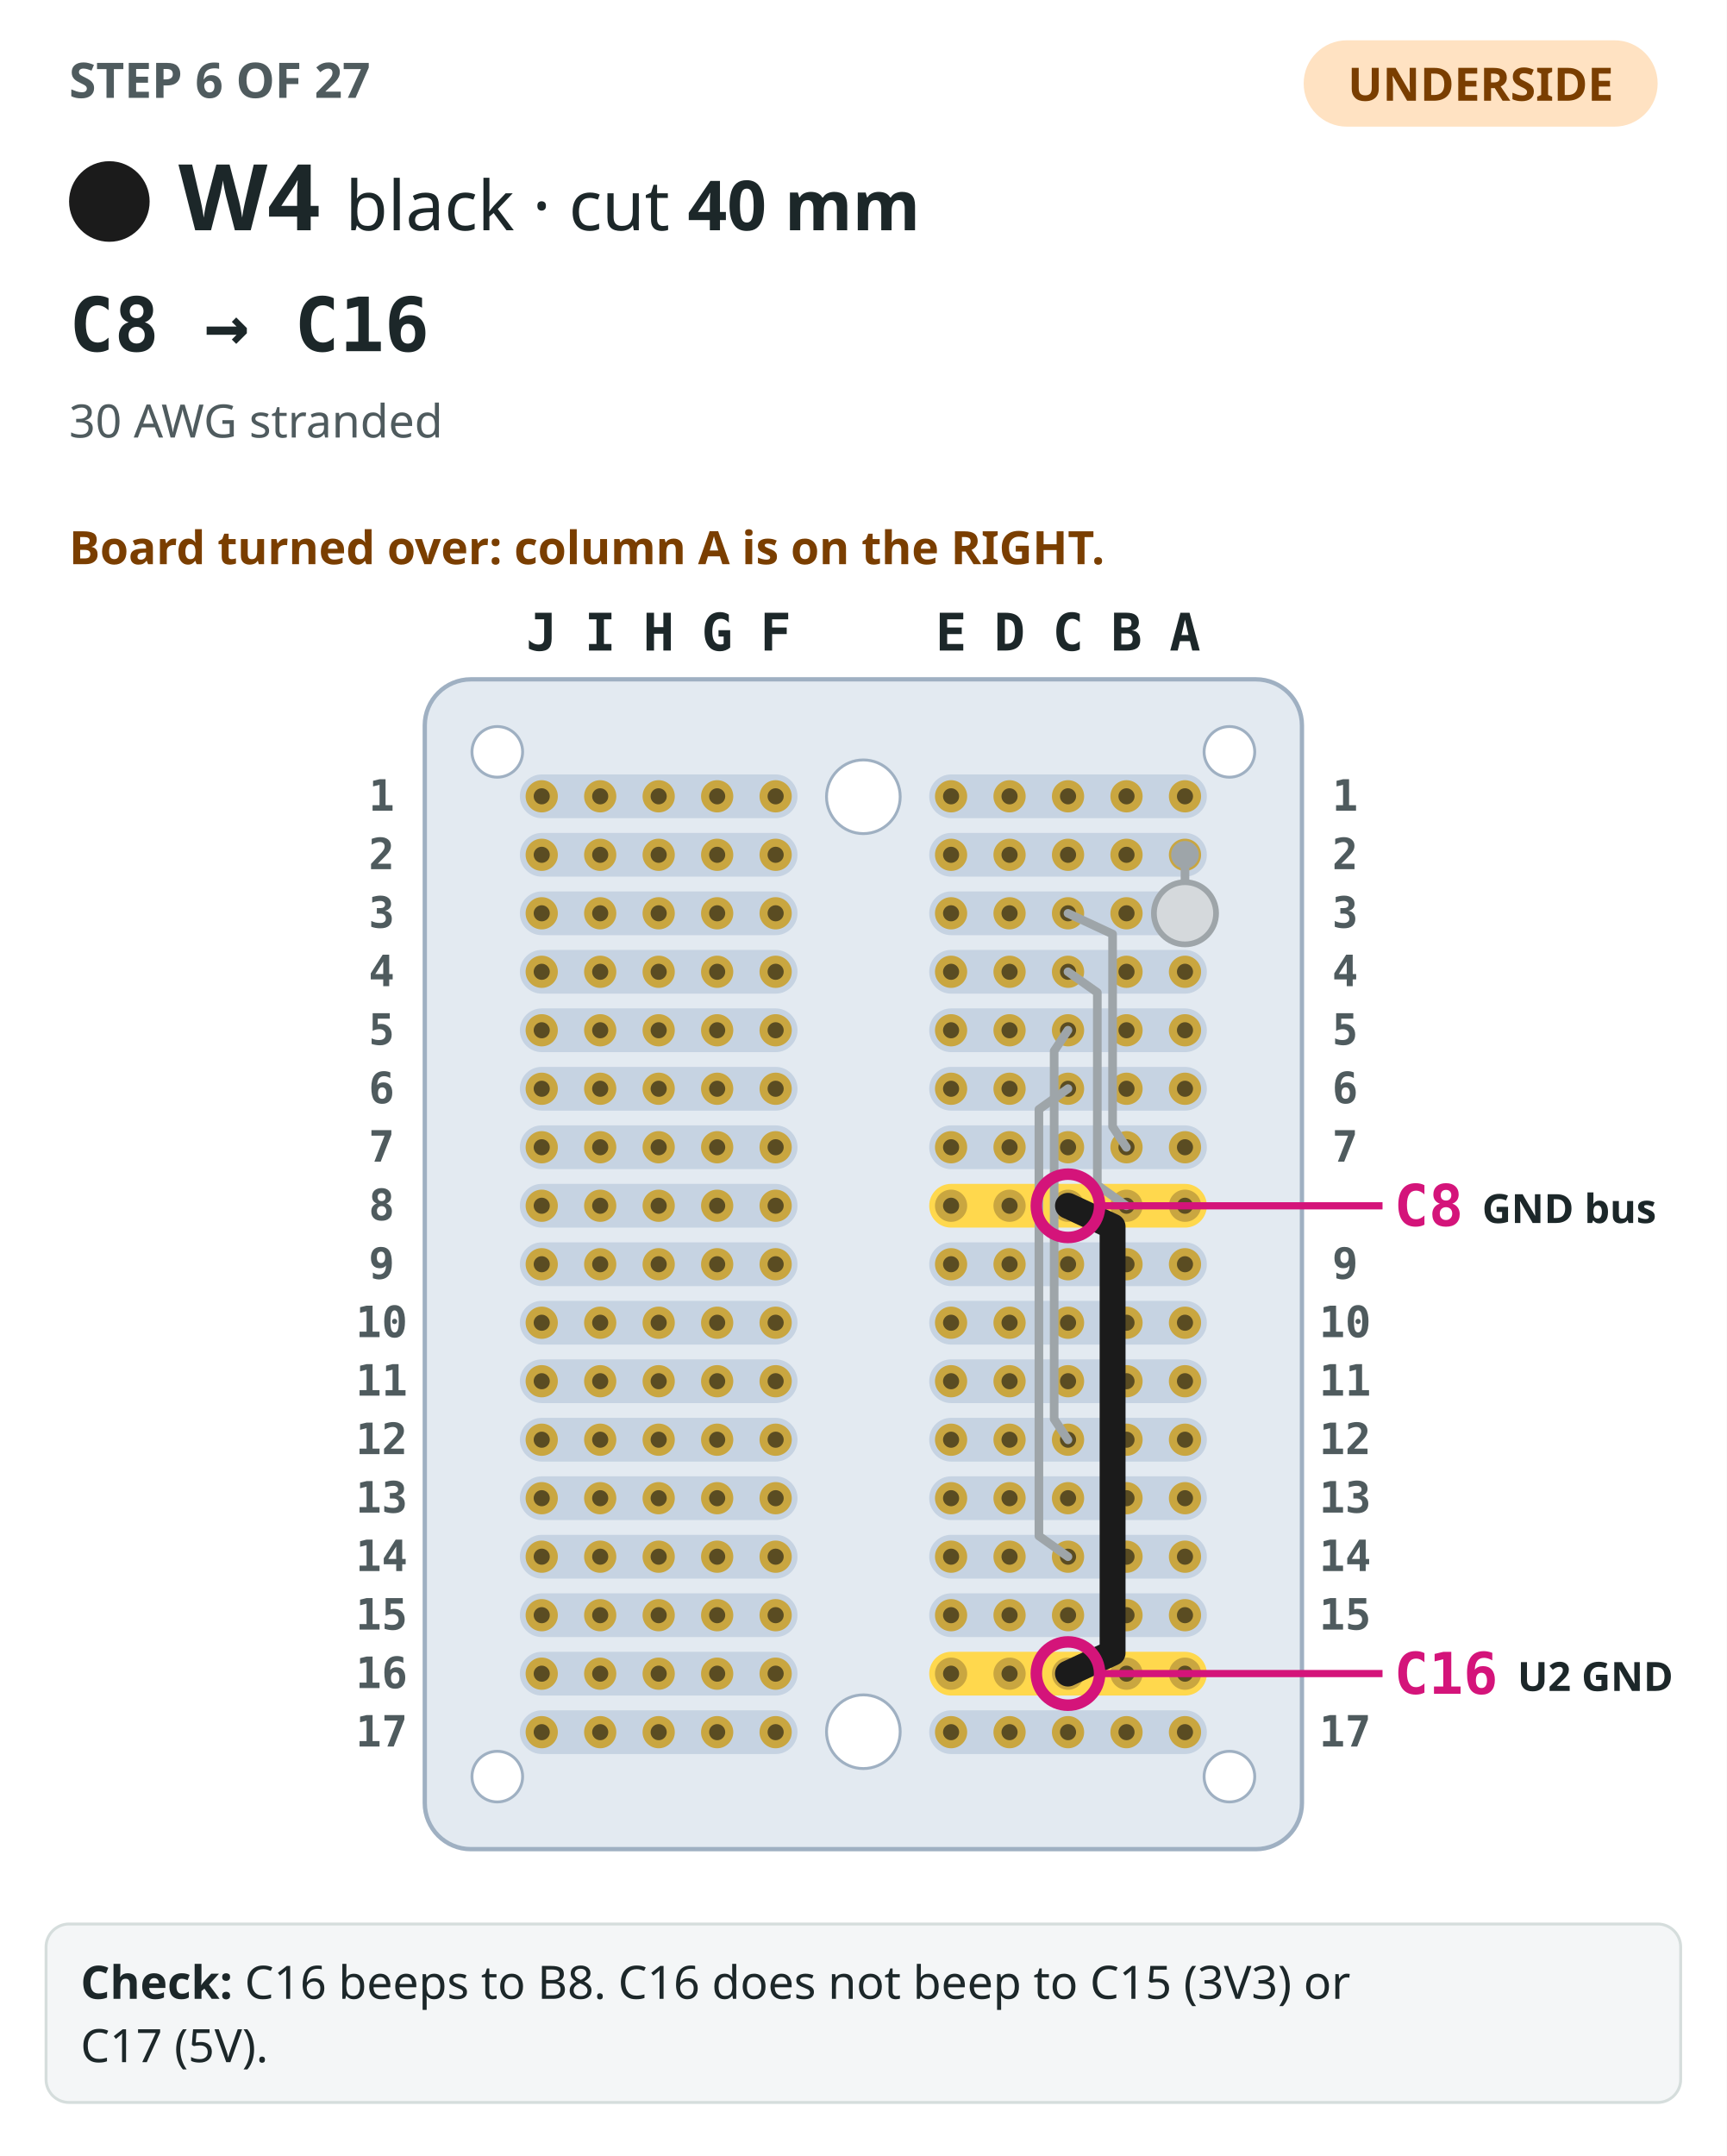
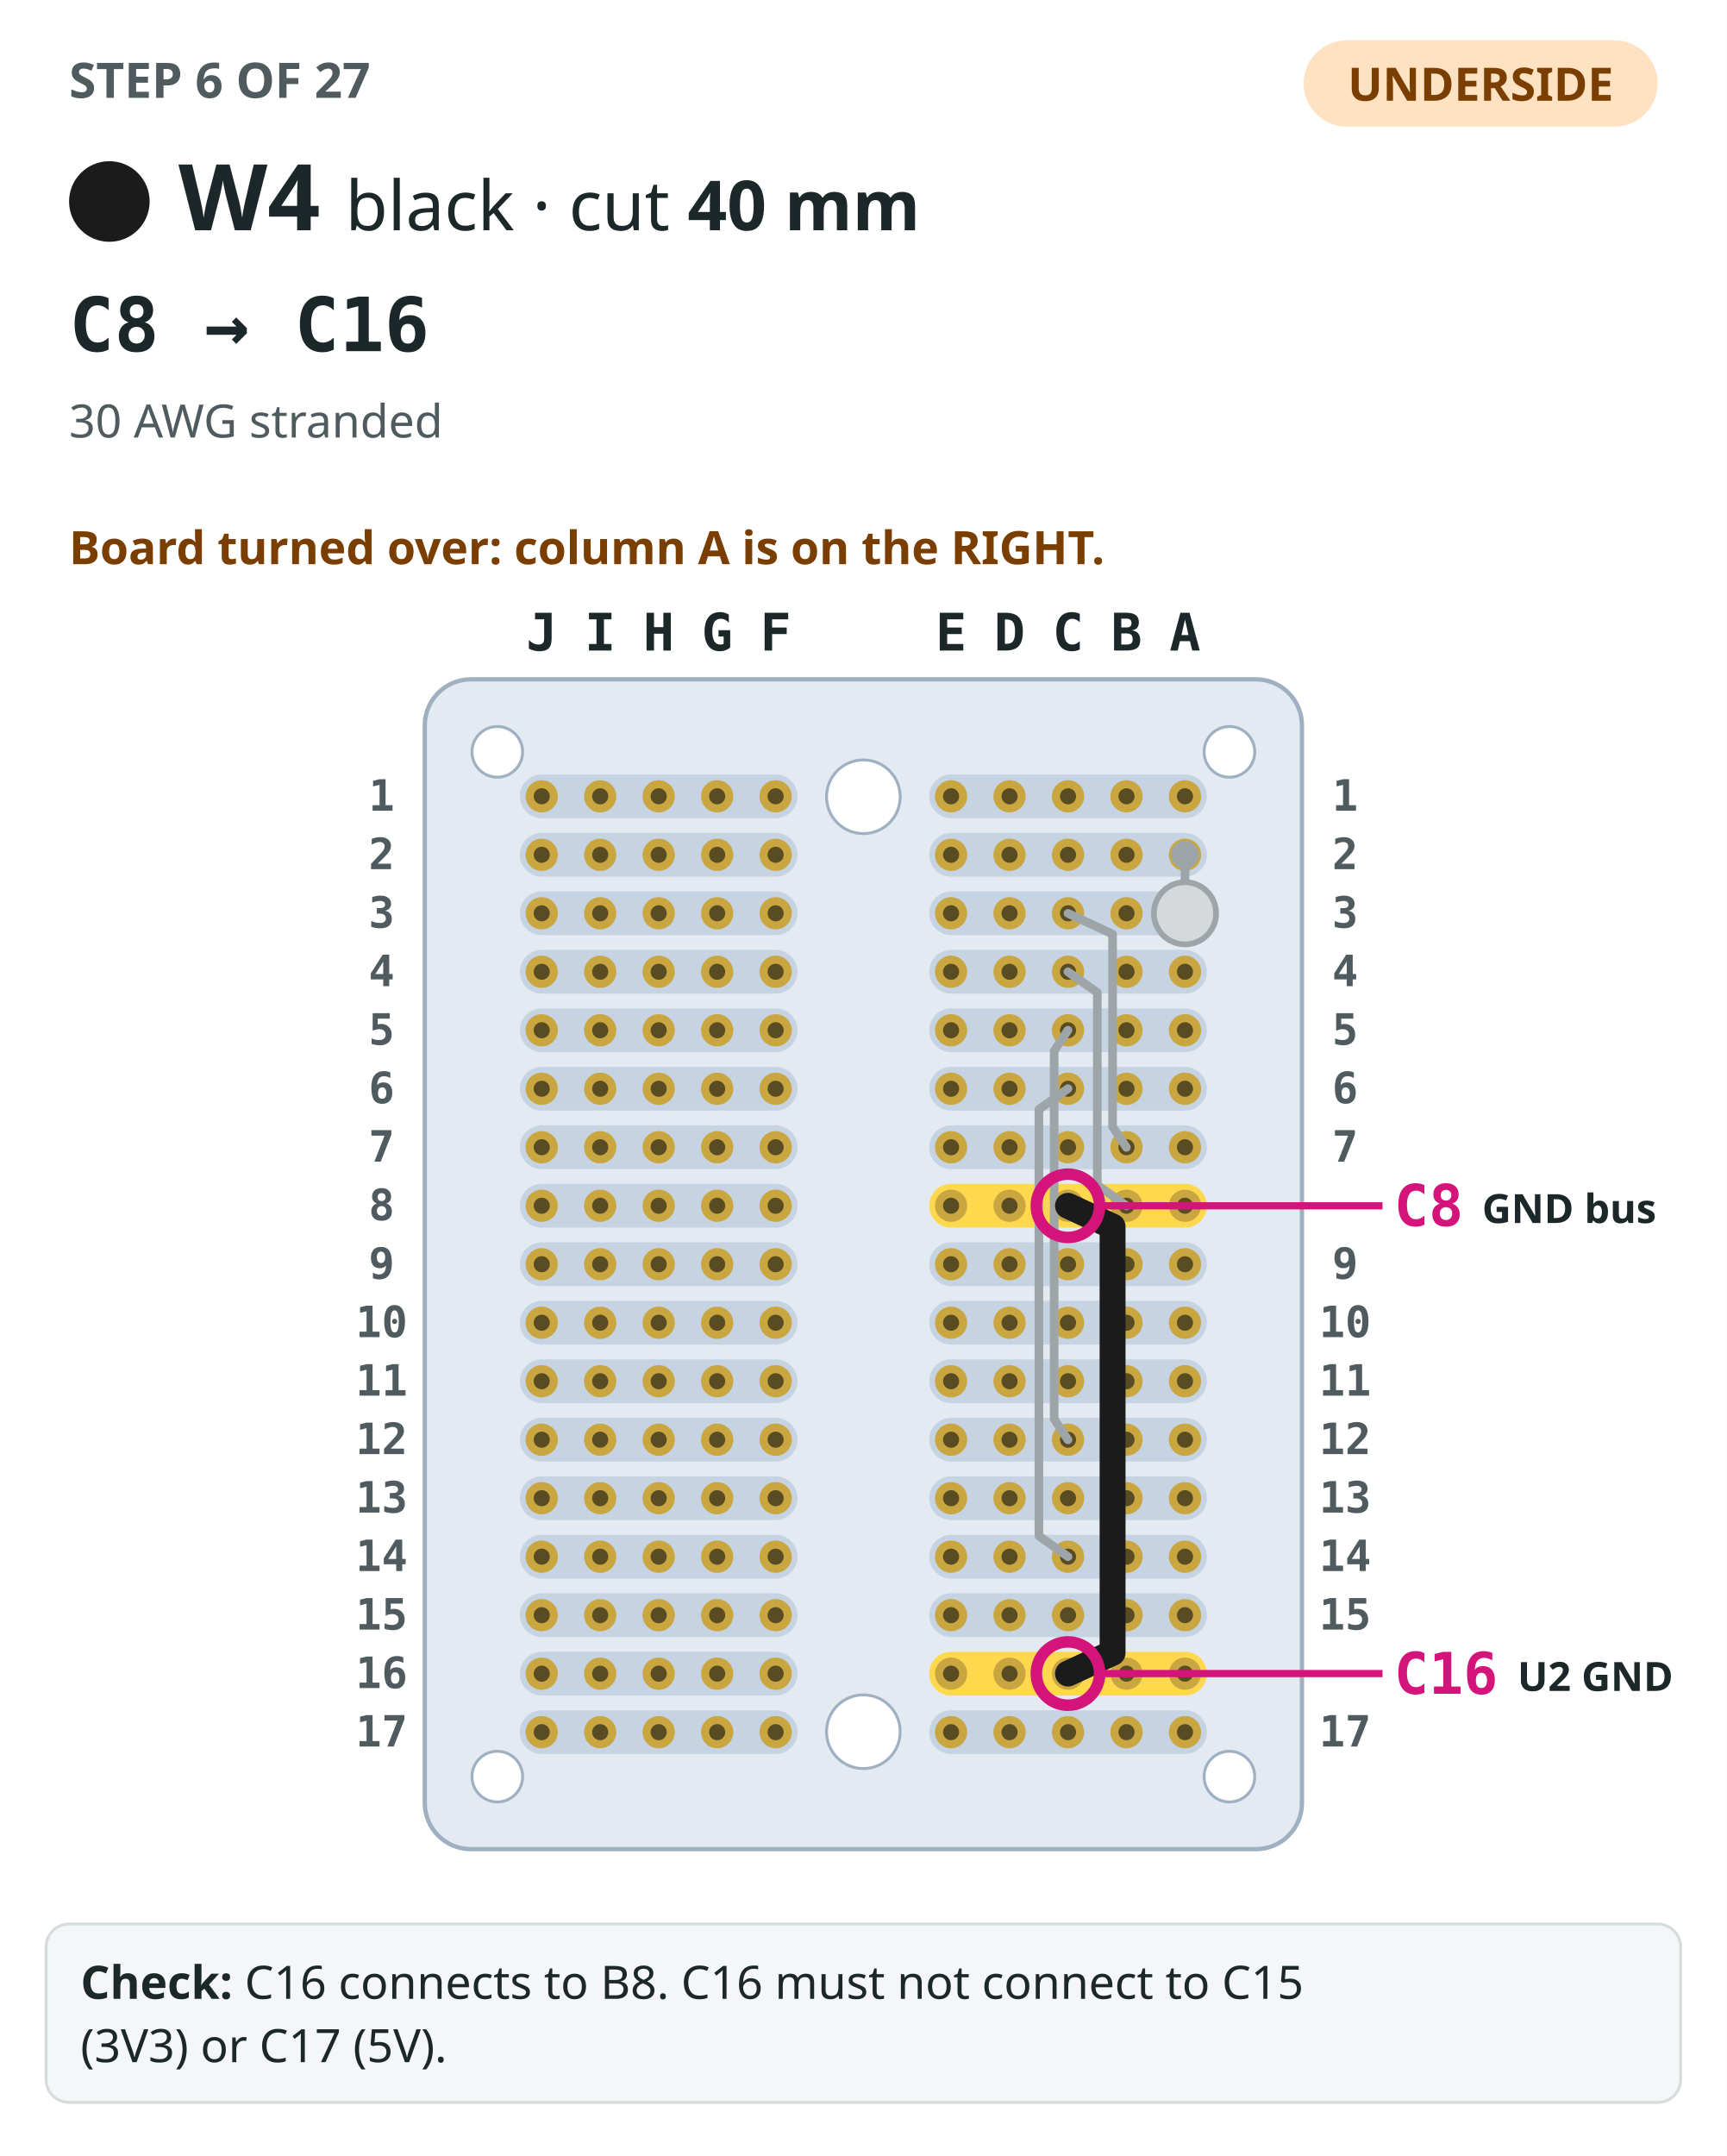
<svg xmlns="http://www.w3.org/2000/svg" viewBox="0 0 600 749" role="img" aria-label="Step 6: The perfboard seen from the underside, turned over so column A is on the right, with the 5 earlier steps drawn in grey. W4, black, drawn bold from C8 to C16, both ends circled.">
  <rect width="600" height="749" fill="#ffffff" />
  <text x="24" y="34" font-family="IBM Plex Sans,ui-sans-serif,system-ui,sans-serif" font-size="17" font-weight="700" fill="#4f5b5e">STEP 6 OF 27</text>
  <rect x="453" y="14" width="123" height="30" rx="15" fill="#ffe2c2" />
  <text x="514.5" y="35" text-anchor="middle" font-family="IBM Plex Sans,ui-sans-serif,system-ui,sans-serif" font-size="16" font-weight="700" fill="#7a3e00">UNDERSIDE</text>
  <circle cx="38" cy="70" r="13" fill="#1b1b1b" stroke="#1b1b1b" stroke-width="2" />
  <text x="62" y="80" font-family="IBM Plex Sans,ui-sans-serif,system-ui,sans-serif" font-size="32" font-weight="700" fill="#1c2729">W4</text>
  <text x="120" y="80" font-family="IBM Plex Sans,ui-sans-serif,system-ui,sans-serif" font-size="24" fill="#1c2729">black · cut <tspan font-weight="700">40 mm</tspan>
  </text>
  <text x="24" y="122" font-family="IBM Plex Mono,ui-monospace,SFMono-Regular,Menlo,monospace" font-size="26" font-weight="700" fill="#1c2729">C8 → C16</text>
  <text x="24" y="152" font-family="IBM Plex Sans,ui-sans-serif,system-ui,sans-serif" font-size="16" fill="#4f5b5e">30 AWG stranded</text>
  <text x="24" y="196" font-family="IBM Plex Sans,ui-sans-serif,system-ui,sans-serif" font-size="16" font-weight="600" fill="#7a3e00">Board turned over: column A is on the RIGHT.</text>
  <rect x="147.6" y="236" width="304.8" height="406.4" rx="16" fill="#e3eaf1" stroke="#9fb0c2" stroke-width="1.5" />
  <rect x="322.88" y="269.04" width="96.48" height="15.2" rx="7.6" fill="#c6d3e2" />
  <rect x="180.64" y="269.04" width="96.48" height="15.2" rx="7.6" fill="#c6d3e2" />
  <rect x="322.88" y="289.36" width="96.48" height="15.2" rx="7.6" fill="#c6d3e2" />
  <rect x="180.64" y="289.36" width="96.48" height="15.2" rx="7.6" fill="#c6d3e2" />
  <rect x="322.88" y="309.68" width="96.48" height="15.2" rx="7.6" fill="#c6d3e2" />
  <rect x="180.64" y="309.68" width="96.48" height="15.2" rx="7.6" fill="#c6d3e2" />
  <rect x="322.88" y="330" width="96.48" height="15.2" rx="7.6" fill="#c6d3e2" />
  <rect x="180.64" y="330" width="96.48" height="15.2" rx="7.6" fill="#c6d3e2" />
  <rect x="322.88" y="350.32" width="96.48" height="15.2" rx="7.6" fill="#c6d3e2" />
  <rect x="180.64" y="350.32" width="96.48" height="15.2" rx="7.6" fill="#c6d3e2" />
  <rect x="322.88" y="370.64" width="96.48" height="15.2" rx="7.6" fill="#c6d3e2" />
  <rect x="180.64" y="370.64" width="96.48" height="15.2" rx="7.6" fill="#c6d3e2" />
  <rect x="322.88" y="390.96" width="96.48" height="15.2" rx="7.6" fill="#c6d3e2" />
  <rect x="180.64" y="390.96" width="96.48" height="15.2" rx="7.6" fill="#c6d3e2" />
  <rect x="322.88" y="411.28" width="96.48" height="15.2" rx="7.6" fill="#ffd84d" />
  <rect x="180.64" y="411.28" width="96.48" height="15.2" rx="7.6" fill="#c6d3e2" />
  <rect x="322.88" y="431.6" width="96.48" height="15.2" rx="7.6" fill="#c6d3e2" />
  <rect x="180.64" y="431.6" width="96.48" height="15.2" rx="7.6" fill="#c6d3e2" />
  <rect x="322.88" y="451.92" width="96.48" height="15.2" rx="7.6" fill="#c6d3e2" />
  <rect x="180.64" y="451.92" width="96.48" height="15.2" rx="7.6" fill="#c6d3e2" />
  <rect x="322.88" y="472.24" width="96.48" height="15.2" rx="7.6" fill="#c6d3e2" />
  <rect x="180.64" y="472.24" width="96.48" height="15.2" rx="7.6" fill="#c6d3e2" />
  <rect x="322.88" y="492.56" width="96.48" height="15.2" rx="7.6" fill="#c6d3e2" />
  <rect x="180.64" y="492.56" width="96.48" height="15.2" rx="7.6" fill="#c6d3e2" />
  <rect x="322.88" y="512.88" width="96.48" height="15.2" rx="7.6" fill="#c6d3e2" />
  <rect x="180.64" y="512.88" width="96.48" height="15.2" rx="7.6" fill="#c6d3e2" />
  <rect x="322.88" y="533.2" width="96.48" height="15.2" rx="7.6" fill="#c6d3e2" />
  <rect x="180.64" y="533.2" width="96.48" height="15.2" rx="7.6" fill="#c6d3e2" />
  <rect x="322.88" y="553.52" width="96.48" height="15.2" rx="7.6" fill="#c6d3e2" />
  <rect x="180.64" y="553.52" width="96.48" height="15.2" rx="7.6" fill="#c6d3e2" />
  <rect x="322.88" y="573.84" width="96.48" height="15.2" rx="7.6" fill="#ffd84d" />
  <rect x="180.64" y="573.84" width="96.48" height="15.2" rx="7.6" fill="#c6d3e2" />
  <rect x="322.88" y="594.16" width="96.48" height="15.2" rx="7.6" fill="#c6d3e2" />
  <rect x="180.64" y="594.16" width="96.48" height="15.2" rx="7.6" fill="#c6d3e2" />
  <circle cx="300" cy="276.8" r="12.8" fill="#ffffff" stroke="#9fb0c2" />
  <circle cx="300" cy="601.6" r="12.8" fill="#ffffff" stroke="#9fb0c2" />
  <circle cx="427.2" cy="261.2" r="8.8" fill="#ffffff" stroke="#9fb0c2" />
  <circle cx="172.8" cy="261.2" r="8.8" fill="#ffffff" stroke="#9fb0c2" />
  <circle cx="427.2" cy="617.2" r="8.8" fill="#ffffff" stroke="#9fb0c2" />
  <circle cx="172.8" cy="617.2" r="8.8" fill="#ffffff" stroke="#9fb0c2" />
  <circle cx="411.76" cy="276.64" r="5.6" fill="#c9a640" />
  <circle cx="411.76" cy="276.64" r="2.8" fill="#5a4c22" />
  <circle cx="391.44" cy="276.64" r="5.6" fill="#c9a640" />
  <circle cx="391.44" cy="276.64" r="2.8" fill="#5a4c22" />
  <circle cx="371.12" cy="276.64" r="5.6" fill="#c9a640" />
  <circle cx="371.12" cy="276.64" r="2.8" fill="#5a4c22" />
  <circle cx="350.8" cy="276.64" r="5.6" fill="#c9a640" />
  <circle cx="350.8" cy="276.64" r="2.8" fill="#5a4c22" />
  <circle cx="330.48" cy="276.64" r="5.6" fill="#c9a640" />
  <circle cx="330.48" cy="276.64" r="2.8" fill="#5a4c22" />
  <circle cx="269.52" cy="276.64" r="5.6" fill="#c9a640" />
  <circle cx="269.52" cy="276.64" r="2.8" fill="#5a4c22" />
  <circle cx="249.2" cy="276.64" r="5.6" fill="#c9a640" />
  <circle cx="249.2" cy="276.64" r="2.8" fill="#5a4c22" />
  <circle cx="228.88" cy="276.64" r="5.6" fill="#c9a640" />
  <circle cx="228.88" cy="276.64" r="2.8" fill="#5a4c22" />
  <circle cx="208.56" cy="276.64" r="5.6" fill="#c9a640" />
  <circle cx="208.56" cy="276.64" r="2.8" fill="#5a4c22" />
  <circle cx="188.24" cy="276.64" r="5.6" fill="#c9a640" />
  <circle cx="188.24" cy="276.64" r="2.8" fill="#5a4c22" />
  <circle cx="411.76" cy="296.96" r="5.6" fill="#c9a640" />
  <circle cx="411.76" cy="296.96" r="2.8" fill="#5a4c22" />
  <circle cx="391.44" cy="296.96" r="5.6" fill="#c9a640" />
  <circle cx="391.44" cy="296.96" r="2.8" fill="#5a4c22" />
  <circle cx="371.12" cy="296.96" r="5.6" fill="#c9a640" />
  <circle cx="371.12" cy="296.96" r="2.8" fill="#5a4c22" />
  <circle cx="350.8" cy="296.96" r="5.6" fill="#c9a640" />
  <circle cx="350.8" cy="296.96" r="2.8" fill="#5a4c22" />
  <circle cx="330.48" cy="296.96" r="5.6" fill="#c9a640" />
  <circle cx="330.48" cy="296.96" r="2.8" fill="#5a4c22" />
  <circle cx="269.52" cy="296.96" r="5.6" fill="#c9a640" />
  <circle cx="269.52" cy="296.96" r="2.8" fill="#5a4c22" />
  <circle cx="249.2" cy="296.96" r="5.6" fill="#c9a640" />
  <circle cx="249.2" cy="296.96" r="2.8" fill="#5a4c22" />
  <circle cx="228.88" cy="296.96" r="5.6" fill="#c9a640" />
  <circle cx="228.88" cy="296.96" r="2.8" fill="#5a4c22" />
  <circle cx="208.56" cy="296.96" r="5.6" fill="#c9a640" />
  <circle cx="208.56" cy="296.96" r="2.8" fill="#5a4c22" />
  <circle cx="188.24" cy="296.96" r="5.6" fill="#c9a640" />
  <circle cx="188.24" cy="296.96" r="2.8" fill="#5a4c22" />
  <circle cx="411.76" cy="317.28" r="5.6" fill="#c9a640" />
  <circle cx="411.76" cy="317.28" r="2.8" fill="#5a4c22" />
  <circle cx="391.44" cy="317.28" r="5.6" fill="#c9a640" />
  <circle cx="391.44" cy="317.28" r="2.8" fill="#5a4c22" />
  <circle cx="371.12" cy="317.28" r="5.6" fill="#c9a640" />
  <circle cx="371.12" cy="317.28" r="2.8" fill="#5a4c22" />
  <circle cx="350.8" cy="317.28" r="5.6" fill="#c9a640" />
  <circle cx="350.8" cy="317.28" r="2.8" fill="#5a4c22" />
  <circle cx="330.48" cy="317.28" r="5.6" fill="#c9a640" />
  <circle cx="330.48" cy="317.28" r="2.8" fill="#5a4c22" />
  <circle cx="269.52" cy="317.28" r="5.6" fill="#c9a640" />
  <circle cx="269.52" cy="317.28" r="2.8" fill="#5a4c22" />
  <circle cx="249.2" cy="317.28" r="5.6" fill="#c9a640" />
  <circle cx="249.2" cy="317.28" r="2.8" fill="#5a4c22" />
  <circle cx="228.88" cy="317.28" r="5.6" fill="#c9a640" />
  <circle cx="228.88" cy="317.28" r="2.8" fill="#5a4c22" />
  <circle cx="208.56" cy="317.28" r="5.6" fill="#c9a640" />
  <circle cx="208.56" cy="317.28" r="2.8" fill="#5a4c22" />
  <circle cx="188.24" cy="317.28" r="5.6" fill="#c9a640" />
  <circle cx="188.24" cy="317.28" r="2.8" fill="#5a4c22" />
  <circle cx="411.76" cy="337.6" r="5.6" fill="#c9a640" />
  <circle cx="411.76" cy="337.6" r="2.8" fill="#5a4c22" />
  <circle cx="391.44" cy="337.6" r="5.6" fill="#c9a640" />
  <circle cx="391.44" cy="337.6" r="2.8" fill="#5a4c22" />
  <circle cx="371.12" cy="337.6" r="5.6" fill="#c9a640" />
  <circle cx="371.12" cy="337.6" r="2.8" fill="#5a4c22" />
  <circle cx="350.8" cy="337.6" r="5.6" fill="#c9a640" />
  <circle cx="350.8" cy="337.6" r="2.8" fill="#5a4c22" />
  <circle cx="330.48" cy="337.6" r="5.6" fill="#c9a640" />
  <circle cx="330.48" cy="337.6" r="2.8" fill="#5a4c22" />
  <circle cx="269.52" cy="337.6" r="5.6" fill="#c9a640" />
  <circle cx="269.52" cy="337.6" r="2.8" fill="#5a4c22" />
  <circle cx="249.2" cy="337.6" r="5.6" fill="#c9a640" />
  <circle cx="249.2" cy="337.6" r="2.8" fill="#5a4c22" />
  <circle cx="228.88" cy="337.6" r="5.6" fill="#c9a640" />
  <circle cx="228.88" cy="337.6" r="2.8" fill="#5a4c22" />
  <circle cx="208.56" cy="337.6" r="5.6" fill="#c9a640" />
  <circle cx="208.56" cy="337.6" r="2.8" fill="#5a4c22" />
  <circle cx="188.24" cy="337.6" r="5.6" fill="#c9a640" />
  <circle cx="188.24" cy="337.6" r="2.8" fill="#5a4c22" />
  <circle cx="411.76" cy="357.92" r="5.6" fill="#c9a640" />
  <circle cx="411.76" cy="357.92" r="2.8" fill="#5a4c22" />
  <circle cx="391.44" cy="357.92" r="5.6" fill="#c9a640" />
  <circle cx="391.44" cy="357.92" r="2.8" fill="#5a4c22" />
  <circle cx="371.12" cy="357.92" r="5.6" fill="#c9a640" />
  <circle cx="371.12" cy="357.92" r="2.8" fill="#5a4c22" />
  <circle cx="350.8" cy="357.92" r="5.6" fill="#c9a640" />
  <circle cx="350.8" cy="357.92" r="2.8" fill="#5a4c22" />
  <circle cx="330.48" cy="357.92" r="5.6" fill="#c9a640" />
  <circle cx="330.48" cy="357.92" r="2.8" fill="#5a4c22" />
  <circle cx="269.52" cy="357.92" r="5.6" fill="#c9a640" />
  <circle cx="269.52" cy="357.92" r="2.8" fill="#5a4c22" />
  <circle cx="249.2" cy="357.92" r="5.6" fill="#c9a640" />
  <circle cx="249.2" cy="357.92" r="2.8" fill="#5a4c22" />
  <circle cx="228.88" cy="357.92" r="5.6" fill="#c9a640" />
  <circle cx="228.88" cy="357.92" r="2.8" fill="#5a4c22" />
  <circle cx="208.56" cy="357.92" r="5.6" fill="#c9a640" />
  <circle cx="208.56" cy="357.92" r="2.8" fill="#5a4c22" />
  <circle cx="188.24" cy="357.92" r="5.6" fill="#c9a640" />
  <circle cx="188.24" cy="357.92" r="2.8" fill="#5a4c22" />
  <circle cx="411.76" cy="378.24" r="5.6" fill="#c9a640" />
  <circle cx="411.76" cy="378.24" r="2.8" fill="#5a4c22" />
  <circle cx="391.44" cy="378.24" r="5.6" fill="#c9a640" />
  <circle cx="391.44" cy="378.24" r="2.8" fill="#5a4c22" />
  <circle cx="371.12" cy="378.24" r="5.6" fill="#c9a640" />
  <circle cx="371.12" cy="378.24" r="2.8" fill="#5a4c22" />
  <circle cx="350.8" cy="378.24" r="5.6" fill="#c9a640" />
  <circle cx="350.8" cy="378.24" r="2.8" fill="#5a4c22" />
  <circle cx="330.48" cy="378.24" r="5.6" fill="#c9a640" />
  <circle cx="330.48" cy="378.24" r="2.8" fill="#5a4c22" />
  <circle cx="269.52" cy="378.24" r="5.6" fill="#c9a640" />
  <circle cx="269.52" cy="378.24" r="2.8" fill="#5a4c22" />
  <circle cx="249.2" cy="378.24" r="5.6" fill="#c9a640" />
  <circle cx="249.2" cy="378.24" r="2.8" fill="#5a4c22" />
  <circle cx="228.88" cy="378.24" r="5.6" fill="#c9a640" />
  <circle cx="228.88" cy="378.24" r="2.8" fill="#5a4c22" />
  <circle cx="208.56" cy="378.24" r="5.6" fill="#c9a640" />
  <circle cx="208.56" cy="378.24" r="2.8" fill="#5a4c22" />
  <circle cx="188.24" cy="378.24" r="5.6" fill="#c9a640" />
  <circle cx="188.24" cy="378.24" r="2.8" fill="#5a4c22" />
  <circle cx="411.76" cy="398.56" r="5.6" fill="#c9a640" />
  <circle cx="411.76" cy="398.56" r="2.8" fill="#5a4c22" />
  <circle cx="391.44" cy="398.56" r="5.6" fill="#c9a640" />
  <circle cx="391.44" cy="398.56" r="2.8" fill="#5a4c22" />
  <circle cx="371.12" cy="398.56" r="5.6" fill="#c9a640" />
  <circle cx="371.12" cy="398.56" r="2.8" fill="#5a4c22" />
  <circle cx="350.8" cy="398.56" r="5.6" fill="#c9a640" />
  <circle cx="350.8" cy="398.56" r="2.8" fill="#5a4c22" />
  <circle cx="330.48" cy="398.56" r="5.6" fill="#c9a640" />
  <circle cx="330.48" cy="398.56" r="2.8" fill="#5a4c22" />
  <circle cx="269.52" cy="398.56" r="5.6" fill="#c9a640" />
  <circle cx="269.52" cy="398.56" r="2.8" fill="#5a4c22" />
  <circle cx="249.2" cy="398.56" r="5.6" fill="#c9a640" />
  <circle cx="249.2" cy="398.56" r="2.8" fill="#5a4c22" />
  <circle cx="228.88" cy="398.56" r="5.6" fill="#c9a640" />
  <circle cx="228.88" cy="398.56" r="2.8" fill="#5a4c22" />
  <circle cx="208.56" cy="398.56" r="5.6" fill="#c9a640" />
  <circle cx="208.56" cy="398.56" r="2.8" fill="#5a4c22" />
  <circle cx="188.24" cy="398.56" r="5.6" fill="#c9a640" />
  <circle cx="188.24" cy="398.56" r="2.8" fill="#5a4c22" />
  <circle cx="411.76" cy="418.88" r="5.6" fill="#c9a640" />
  <circle cx="411.76" cy="418.88" r="2.8" fill="#5a4c22" />
  <circle cx="391.44" cy="418.88" r="5.6" fill="#c9a640" />
  <circle cx="391.44" cy="418.88" r="2.8" fill="#5a4c22" />
  <circle cx="371.12" cy="418.88" r="5.6" fill="#c9a640" />
  <circle cx="371.12" cy="418.88" r="2.8" fill="#5a4c22" />
  <circle cx="350.8" cy="418.88" r="5.6" fill="#c9a640" />
  <circle cx="350.8" cy="418.88" r="2.8" fill="#5a4c22" />
  <circle cx="330.48" cy="418.88" r="5.6" fill="#c9a640" />
  <circle cx="330.48" cy="418.88" r="2.8" fill="#5a4c22" />
  <circle cx="269.52" cy="418.88" r="5.6" fill="#c9a640" />
  <circle cx="269.52" cy="418.88" r="2.8" fill="#5a4c22" />
  <circle cx="249.2" cy="418.88" r="5.6" fill="#c9a640" />
  <circle cx="249.2" cy="418.88" r="2.8" fill="#5a4c22" />
  <circle cx="228.88" cy="418.88" r="5.6" fill="#c9a640" />
  <circle cx="228.88" cy="418.88" r="2.8" fill="#5a4c22" />
  <circle cx="208.56" cy="418.88" r="5.6" fill="#c9a640" />
  <circle cx="208.56" cy="418.88" r="2.8" fill="#5a4c22" />
  <circle cx="188.24" cy="418.88" r="5.6" fill="#c9a640" />
  <circle cx="188.24" cy="418.88" r="2.8" fill="#5a4c22" />
  <circle cx="411.76" cy="439.2" r="5.6" fill="#c9a640" />
  <circle cx="411.76" cy="439.2" r="2.8" fill="#5a4c22" />
  <circle cx="391.44" cy="439.2" r="5.6" fill="#c9a640" />
  <circle cx="391.44" cy="439.2" r="2.8" fill="#5a4c22" />
  <circle cx="371.12" cy="439.2" r="5.6" fill="#c9a640" />
  <circle cx="371.12" cy="439.2" r="2.8" fill="#5a4c22" />
  <circle cx="350.8" cy="439.2" r="5.6" fill="#c9a640" />
  <circle cx="350.8" cy="439.2" r="2.8" fill="#5a4c22" />
  <circle cx="330.48" cy="439.2" r="5.6" fill="#c9a640" />
  <circle cx="330.48" cy="439.2" r="2.8" fill="#5a4c22" />
  <circle cx="269.52" cy="439.2" r="5.6" fill="#c9a640" />
  <circle cx="269.52" cy="439.2" r="2.8" fill="#5a4c22" />
  <circle cx="249.2" cy="439.2" r="5.6" fill="#c9a640" />
  <circle cx="249.2" cy="439.2" r="2.8" fill="#5a4c22" />
  <circle cx="228.88" cy="439.2" r="5.6" fill="#c9a640" />
  <circle cx="228.88" cy="439.2" r="2.8" fill="#5a4c22" />
  <circle cx="208.56" cy="439.2" r="5.6" fill="#c9a640" />
  <circle cx="208.56" cy="439.2" r="2.8" fill="#5a4c22" />
  <circle cx="188.24" cy="439.2" r="5.6" fill="#c9a640" />
  <circle cx="188.24" cy="439.2" r="2.8" fill="#5a4c22" />
  <circle cx="411.76" cy="459.52" r="5.6" fill="#c9a640" />
  <circle cx="411.76" cy="459.52" r="2.8" fill="#5a4c22" />
  <circle cx="391.44" cy="459.52" r="5.6" fill="#c9a640" />
  <circle cx="391.44" cy="459.52" r="2.8" fill="#5a4c22" />
  <circle cx="371.12" cy="459.52" r="5.6" fill="#c9a640" />
  <circle cx="371.12" cy="459.52" r="2.8" fill="#5a4c22" />
  <circle cx="350.8" cy="459.52" r="5.6" fill="#c9a640" />
  <circle cx="350.8" cy="459.52" r="2.8" fill="#5a4c22" />
  <circle cx="330.48" cy="459.52" r="5.6" fill="#c9a640" />
  <circle cx="330.48" cy="459.52" r="2.8" fill="#5a4c22" />
  <circle cx="269.52" cy="459.52" r="5.6" fill="#c9a640" />
  <circle cx="269.52" cy="459.52" r="2.8" fill="#5a4c22" />
  <circle cx="249.2" cy="459.52" r="5.6" fill="#c9a640" />
  <circle cx="249.2" cy="459.52" r="2.8" fill="#5a4c22" />
  <circle cx="228.88" cy="459.52" r="5.6" fill="#c9a640" />
  <circle cx="228.88" cy="459.52" r="2.8" fill="#5a4c22" />
  <circle cx="208.56" cy="459.52" r="5.6" fill="#c9a640" />
  <circle cx="208.56" cy="459.52" r="2.8" fill="#5a4c22" />
  <circle cx="188.24" cy="459.52" r="5.6" fill="#c9a640" />
  <circle cx="188.24" cy="459.52" r="2.8" fill="#5a4c22" />
  <circle cx="411.76" cy="479.84" r="5.6" fill="#c9a640" />
  <circle cx="411.76" cy="479.84" r="2.8" fill="#5a4c22" />
  <circle cx="391.44" cy="479.84" r="5.6" fill="#c9a640" />
  <circle cx="391.44" cy="479.84" r="2.8" fill="#5a4c22" />
  <circle cx="371.12" cy="479.84" r="5.6" fill="#c9a640" />
  <circle cx="371.12" cy="479.84" r="2.8" fill="#5a4c22" />
  <circle cx="350.8" cy="479.84" r="5.6" fill="#c9a640" />
  <circle cx="350.8" cy="479.84" r="2.8" fill="#5a4c22" />
  <circle cx="330.48" cy="479.84" r="5.6" fill="#c9a640" />
  <circle cx="330.48" cy="479.84" r="2.8" fill="#5a4c22" />
  <circle cx="269.52" cy="479.84" r="5.6" fill="#c9a640" />
  <circle cx="269.52" cy="479.84" r="2.8" fill="#5a4c22" />
  <circle cx="249.2" cy="479.84" r="5.6" fill="#c9a640" />
  <circle cx="249.2" cy="479.84" r="2.8" fill="#5a4c22" />
  <circle cx="228.88" cy="479.84" r="5.6" fill="#c9a640" />
  <circle cx="228.88" cy="479.84" r="2.8" fill="#5a4c22" />
  <circle cx="208.56" cy="479.84" r="5.6" fill="#c9a640" />
  <circle cx="208.56" cy="479.84" r="2.8" fill="#5a4c22" />
  <circle cx="188.24" cy="479.84" r="5.6" fill="#c9a640" />
  <circle cx="188.24" cy="479.84" r="2.8" fill="#5a4c22" />
  <circle cx="411.76" cy="500.16" r="5.6" fill="#c9a640" />
  <circle cx="411.76" cy="500.16" r="2.8" fill="#5a4c22" />
  <circle cx="391.44" cy="500.16" r="5.6" fill="#c9a640" />
  <circle cx="391.44" cy="500.16" r="2.8" fill="#5a4c22" />
  <circle cx="371.12" cy="500.16" r="5.6" fill="#c9a640" />
  <circle cx="371.12" cy="500.16" r="2.8" fill="#5a4c22" />
  <circle cx="350.8" cy="500.16" r="5.6" fill="#c9a640" />
  <circle cx="350.8" cy="500.16" r="2.8" fill="#5a4c22" />
  <circle cx="330.48" cy="500.16" r="5.6" fill="#c9a640" />
  <circle cx="330.48" cy="500.16" r="2.8" fill="#5a4c22" />
  <circle cx="269.52" cy="500.16" r="5.6" fill="#c9a640" />
  <circle cx="269.52" cy="500.16" r="2.8" fill="#5a4c22" />
  <circle cx="249.2" cy="500.16" r="5.6" fill="#c9a640" />
  <circle cx="249.2" cy="500.16" r="2.8" fill="#5a4c22" />
  <circle cx="228.88" cy="500.16" r="5.6" fill="#c9a640" />
  <circle cx="228.88" cy="500.16" r="2.8" fill="#5a4c22" />
  <circle cx="208.56" cy="500.16" r="5.6" fill="#c9a640" />
  <circle cx="208.56" cy="500.16" r="2.8" fill="#5a4c22" />
  <circle cx="188.24" cy="500.16" r="5.6" fill="#c9a640" />
  <circle cx="188.24" cy="500.16" r="2.8" fill="#5a4c22" />
  <circle cx="411.76" cy="520.48" r="5.6" fill="#c9a640" />
  <circle cx="411.76" cy="520.48" r="2.8" fill="#5a4c22" />
  <circle cx="391.44" cy="520.48" r="5.6" fill="#c9a640" />
  <circle cx="391.44" cy="520.48" r="2.8" fill="#5a4c22" />
  <circle cx="371.12" cy="520.48" r="5.6" fill="#c9a640" />
  <circle cx="371.12" cy="520.48" r="2.8" fill="#5a4c22" />
  <circle cx="350.8" cy="520.48" r="5.6" fill="#c9a640" />
  <circle cx="350.8" cy="520.48" r="2.8" fill="#5a4c22" />
  <circle cx="330.48" cy="520.48" r="5.6" fill="#c9a640" />
  <circle cx="330.48" cy="520.48" r="2.8" fill="#5a4c22" />
  <circle cx="269.52" cy="520.48" r="5.6" fill="#c9a640" />
  <circle cx="269.52" cy="520.48" r="2.8" fill="#5a4c22" />
  <circle cx="249.2" cy="520.48" r="5.6" fill="#c9a640" />
  <circle cx="249.2" cy="520.48" r="2.8" fill="#5a4c22" />
  <circle cx="228.88" cy="520.48" r="5.6" fill="#c9a640" />
  <circle cx="228.88" cy="520.48" r="2.8" fill="#5a4c22" />
  <circle cx="208.56" cy="520.48" r="5.6" fill="#c9a640" />
  <circle cx="208.56" cy="520.48" r="2.8" fill="#5a4c22" />
  <circle cx="188.24" cy="520.48" r="5.6" fill="#c9a640" />
  <circle cx="188.24" cy="520.48" r="2.8" fill="#5a4c22" />
  <circle cx="411.76" cy="540.8" r="5.6" fill="#c9a640" />
  <circle cx="411.76" cy="540.8" r="2.8" fill="#5a4c22" />
  <circle cx="391.44" cy="540.8" r="5.6" fill="#c9a640" />
  <circle cx="391.44" cy="540.8" r="2.8" fill="#5a4c22" />
  <circle cx="371.12" cy="540.8" r="5.6" fill="#c9a640" />
  <circle cx="371.12" cy="540.8" r="2.8" fill="#5a4c22" />
  <circle cx="350.8" cy="540.8" r="5.6" fill="#c9a640" />
  <circle cx="350.8" cy="540.8" r="2.8" fill="#5a4c22" />
  <circle cx="330.48" cy="540.8" r="5.6" fill="#c9a640" />
  <circle cx="330.48" cy="540.8" r="2.8" fill="#5a4c22" />
  <circle cx="269.52" cy="540.8" r="5.6" fill="#c9a640" />
  <circle cx="269.52" cy="540.8" r="2.8" fill="#5a4c22" />
  <circle cx="249.2" cy="540.8" r="5.6" fill="#c9a640" />
  <circle cx="249.2" cy="540.8" r="2.8" fill="#5a4c22" />
  <circle cx="228.88" cy="540.8" r="5.6" fill="#c9a640" />
  <circle cx="228.88" cy="540.8" r="2.8" fill="#5a4c22" />
  <circle cx="208.56" cy="540.8" r="5.6" fill="#c9a640" />
  <circle cx="208.56" cy="540.8" r="2.8" fill="#5a4c22" />
  <circle cx="188.24" cy="540.8" r="5.6" fill="#c9a640" />
  <circle cx="188.24" cy="540.8" r="2.8" fill="#5a4c22" />
  <circle cx="411.76" cy="561.12" r="5.6" fill="#c9a640" />
  <circle cx="411.76" cy="561.12" r="2.8" fill="#5a4c22" />
  <circle cx="391.44" cy="561.12" r="5.6" fill="#c9a640" />
  <circle cx="391.44" cy="561.12" r="2.8" fill="#5a4c22" />
  <circle cx="371.12" cy="561.12" r="5.6" fill="#c9a640" />
  <circle cx="371.12" cy="561.12" r="2.8" fill="#5a4c22" />
  <circle cx="350.8" cy="561.12" r="5.6" fill="#c9a640" />
  <circle cx="350.8" cy="561.12" r="2.8" fill="#5a4c22" />
  <circle cx="330.48" cy="561.12" r="5.6" fill="#c9a640" />
  <circle cx="330.48" cy="561.12" r="2.8" fill="#5a4c22" />
  <circle cx="269.52" cy="561.12" r="5.6" fill="#c9a640" />
  <circle cx="269.52" cy="561.12" r="2.8" fill="#5a4c22" />
  <circle cx="249.2" cy="561.12" r="5.6" fill="#c9a640" />
  <circle cx="249.2" cy="561.12" r="2.8" fill="#5a4c22" />
  <circle cx="228.88" cy="561.12" r="5.6" fill="#c9a640" />
  <circle cx="228.88" cy="561.12" r="2.8" fill="#5a4c22" />
  <circle cx="208.56" cy="561.12" r="5.6" fill="#c9a640" />
  <circle cx="208.56" cy="561.12" r="2.8" fill="#5a4c22" />
  <circle cx="188.24" cy="561.12" r="5.6" fill="#c9a640" />
  <circle cx="188.24" cy="561.12" r="2.8" fill="#5a4c22" />
  <circle cx="411.76" cy="581.44" r="5.6" fill="#c9a640" />
  <circle cx="411.76" cy="581.44" r="2.8" fill="#5a4c22" />
  <circle cx="391.44" cy="581.44" r="5.6" fill="#c9a640" />
  <circle cx="391.44" cy="581.44" r="2.8" fill="#5a4c22" />
  <circle cx="371.12" cy="581.44" r="5.6" fill="#c9a640" />
  <circle cx="371.12" cy="581.44" r="2.8" fill="#5a4c22" />
  <circle cx="350.8" cy="581.44" r="5.6" fill="#c9a640" />
  <circle cx="350.8" cy="581.44" r="2.8" fill="#5a4c22" />
  <circle cx="330.48" cy="581.44" r="5.6" fill="#c9a640" />
  <circle cx="330.48" cy="581.44" r="2.8" fill="#5a4c22" />
  <circle cx="269.52" cy="581.44" r="5.6" fill="#c9a640" />
  <circle cx="269.52" cy="581.44" r="2.8" fill="#5a4c22" />
  <circle cx="249.2" cy="581.44" r="5.6" fill="#c9a640" />
  <circle cx="249.2" cy="581.44" r="2.8" fill="#5a4c22" />
  <circle cx="228.88" cy="581.44" r="5.6" fill="#c9a640" />
  <circle cx="228.88" cy="581.44" r="2.8" fill="#5a4c22" />
  <circle cx="208.56" cy="581.44" r="5.6" fill="#c9a640" />
  <circle cx="208.56" cy="581.44" r="2.8" fill="#5a4c22" />
  <circle cx="188.24" cy="581.44" r="5.6" fill="#c9a640" />
  <circle cx="188.24" cy="581.44" r="2.8" fill="#5a4c22" />
  <circle cx="411.76" cy="601.76" r="5.6" fill="#c9a640" />
  <circle cx="411.76" cy="601.76" r="2.8" fill="#5a4c22" />
  <circle cx="391.44" cy="601.76" r="5.6" fill="#c9a640" />
  <circle cx="391.44" cy="601.76" r="2.8" fill="#5a4c22" />
  <circle cx="371.12" cy="601.76" r="5.6" fill="#c9a640" />
  <circle cx="371.12" cy="601.76" r="2.8" fill="#5a4c22" />
  <circle cx="350.8" cy="601.76" r="5.6" fill="#c9a640" />
  <circle cx="350.8" cy="601.76" r="2.8" fill="#5a4c22" />
  <circle cx="330.48" cy="601.76" r="5.6" fill="#c9a640" />
  <circle cx="330.48" cy="601.76" r="2.8" fill="#5a4c22" />
  <circle cx="269.52" cy="601.76" r="5.6" fill="#c9a640" />
  <circle cx="269.52" cy="601.76" r="2.8" fill="#5a4c22" />
  <circle cx="249.2" cy="601.76" r="5.6" fill="#c9a640" />
  <circle cx="249.2" cy="601.76" r="2.8" fill="#5a4c22" />
  <circle cx="228.88" cy="601.76" r="5.6" fill="#c9a640" />
  <circle cx="228.88" cy="601.76" r="2.8" fill="#5a4c22" />
  <circle cx="208.56" cy="601.76" r="5.6" fill="#c9a640" />
  <circle cx="208.56" cy="601.76" r="2.8" fill="#5a4c22" />
  <circle cx="188.24" cy="601.76" r="5.6" fill="#c9a640" />
  <circle cx="188.24" cy="601.76" r="2.8" fill="#5a4c22" />
  <line x1="411.76" y1="317.28" x2="411.76" y2="296.96" stroke="#9ea5a9" stroke-width="3" />
  <circle cx="411.76" cy="317.28" r="10.8" fill="#d5d9dc" stroke="#9ea5a9" stroke-width="2" />
  <circle cx="411.76" cy="296.96" r="4.8" fill="#9ea5a9" />
  <polyline points="391.4,398.6 386.6,391.4 386.6,324.5 371.1,317.3" fill="none" stroke="#9ea5a9" stroke-width="3" stroke-linecap="round" stroke-linejoin="round" />
  <polyline points="391.4,418.9 381.3,411.7 381.3,344.8 371.1,337.6" fill="none" stroke="#9ea5a9" stroke-width="3" stroke-linecap="round" stroke-linejoin="round" />
  <polyline points="371.1,500.2 366.3,493.0 366.3,365.1 371.1,357.9" fill="none" stroke="#9ea5a9" stroke-width="3" stroke-linecap="round" stroke-linejoin="round" />
  <polyline points="371.1,540.8 361.0,533.6 361.0,385.4 371.1,378.2" fill="none" stroke="#9ea5a9" stroke-width="3" stroke-linecap="round" stroke-linejoin="round" />
  <text x="411.76" y="226" text-anchor="middle" font-family="IBM Plex Mono,ui-monospace,SFMono-Regular,Menlo,monospace" font-size="18" font-weight="700" fill="#1c2729">A</text>
  <text x="391.44" y="226" text-anchor="middle" font-family="IBM Plex Mono,ui-monospace,SFMono-Regular,Menlo,monospace" font-size="18" font-weight="700" fill="#1c2729">B</text>
  <text x="371.12" y="226" text-anchor="middle" font-family="IBM Plex Mono,ui-monospace,SFMono-Regular,Menlo,monospace" font-size="18" font-weight="700" fill="#1c2729">C</text>
  <text x="350.8" y="226" text-anchor="middle" font-family="IBM Plex Mono,ui-monospace,SFMono-Regular,Menlo,monospace" font-size="18" font-weight="700" fill="#1c2729">D</text>
  <text x="330.48" y="226" text-anchor="middle" font-family="IBM Plex Mono,ui-monospace,SFMono-Regular,Menlo,monospace" font-size="18" font-weight="700" fill="#1c2729">E</text>
  <text x="269.52" y="226" text-anchor="middle" font-family="IBM Plex Mono,ui-monospace,SFMono-Regular,Menlo,monospace" font-size="18" font-weight="700" fill="#1c2729">F</text>
  <text x="249.2" y="226" text-anchor="middle" font-family="IBM Plex Mono,ui-monospace,SFMono-Regular,Menlo,monospace" font-size="18" font-weight="700" fill="#1c2729">G</text>
  <text x="228.88" y="226" text-anchor="middle" font-family="IBM Plex Mono,ui-monospace,SFMono-Regular,Menlo,monospace" font-size="18" font-weight="700" fill="#1c2729">H</text>
  <text x="208.56" y="226" text-anchor="middle" font-family="IBM Plex Mono,ui-monospace,SFMono-Regular,Menlo,monospace" font-size="18" font-weight="700" fill="#1c2729">I</text>
  <text x="188.24" y="226" text-anchor="middle" font-family="IBM Plex Mono,ui-monospace,SFMono-Regular,Menlo,monospace" font-size="18" font-weight="700" fill="#1c2729">J</text>
  <text x="132.6" y="281.64" text-anchor="middle" font-family="IBM Plex Mono,ui-monospace,SFMono-Regular,Menlo,monospace" font-size="15" font-weight="700" fill="#4f5b5e">1</text>
  <text x="467.4" y="281.64" text-anchor="middle" font-family="IBM Plex Mono,ui-monospace,SFMono-Regular,Menlo,monospace" font-size="15" font-weight="700" fill="#4f5b5e">1</text>
  <text x="132.6" y="301.96" text-anchor="middle" font-family="IBM Plex Mono,ui-monospace,SFMono-Regular,Menlo,monospace" font-size="15" font-weight="700" fill="#4f5b5e">2</text>
  <text x="467.4" y="301.96" text-anchor="middle" font-family="IBM Plex Mono,ui-monospace,SFMono-Regular,Menlo,monospace" font-size="15" font-weight="700" fill="#4f5b5e">2</text>
  <text x="132.6" y="322.28" text-anchor="middle" font-family="IBM Plex Mono,ui-monospace,SFMono-Regular,Menlo,monospace" font-size="15" font-weight="700" fill="#4f5b5e">3</text>
  <text x="467.4" y="322.28" text-anchor="middle" font-family="IBM Plex Mono,ui-monospace,SFMono-Regular,Menlo,monospace" font-size="15" font-weight="700" fill="#4f5b5e">3</text>
  <text x="132.6" y="342.6" text-anchor="middle" font-family="IBM Plex Mono,ui-monospace,SFMono-Regular,Menlo,monospace" font-size="15" font-weight="700" fill="#4f5b5e">4</text>
  <text x="467.4" y="342.6" text-anchor="middle" font-family="IBM Plex Mono,ui-monospace,SFMono-Regular,Menlo,monospace" font-size="15" font-weight="700" fill="#4f5b5e">4</text>
  <text x="132.6" y="362.92" text-anchor="middle" font-family="IBM Plex Mono,ui-monospace,SFMono-Regular,Menlo,monospace" font-size="15" font-weight="700" fill="#4f5b5e">5</text>
  <text x="467.4" y="362.92" text-anchor="middle" font-family="IBM Plex Mono,ui-monospace,SFMono-Regular,Menlo,monospace" font-size="15" font-weight="700" fill="#4f5b5e">5</text>
  <text x="132.6" y="383.24" text-anchor="middle" font-family="IBM Plex Mono,ui-monospace,SFMono-Regular,Menlo,monospace" font-size="15" font-weight="700" fill="#4f5b5e">6</text>
  <text x="467.4" y="383.24" text-anchor="middle" font-family="IBM Plex Mono,ui-monospace,SFMono-Regular,Menlo,monospace" font-size="15" font-weight="700" fill="#4f5b5e">6</text>
  <text x="132.6" y="403.56" text-anchor="middle" font-family="IBM Plex Mono,ui-monospace,SFMono-Regular,Menlo,monospace" font-size="15" font-weight="700" fill="#4f5b5e">7</text>
  <text x="467.4" y="403.56" text-anchor="middle" font-family="IBM Plex Mono,ui-monospace,SFMono-Regular,Menlo,monospace" font-size="15" font-weight="700" fill="#4f5b5e">7</text>
  <text x="132.6" y="423.88" text-anchor="middle" font-family="IBM Plex Mono,ui-monospace,SFMono-Regular,Menlo,monospace" font-size="15" font-weight="700" fill="#4f5b5e">8</text>
  <text x="132.6" y="444.2" text-anchor="middle" font-family="IBM Plex Mono,ui-monospace,SFMono-Regular,Menlo,monospace" font-size="15" font-weight="700" fill="#4f5b5e">9</text>
  <text x="467.4" y="444.2" text-anchor="middle" font-family="IBM Plex Mono,ui-monospace,SFMono-Regular,Menlo,monospace" font-size="15" font-weight="700" fill="#4f5b5e">9</text>
  <text x="132.6" y="464.52" text-anchor="middle" font-family="IBM Plex Mono,ui-monospace,SFMono-Regular,Menlo,monospace" font-size="15" font-weight="700" fill="#4f5b5e">10</text>
  <text x="467.4" y="464.52" text-anchor="middle" font-family="IBM Plex Mono,ui-monospace,SFMono-Regular,Menlo,monospace" font-size="15" font-weight="700" fill="#4f5b5e">10</text>
  <text x="132.6" y="484.84" text-anchor="middle" font-family="IBM Plex Mono,ui-monospace,SFMono-Regular,Menlo,monospace" font-size="15" font-weight="700" fill="#4f5b5e">11</text>
  <text x="467.4" y="484.84" text-anchor="middle" font-family="IBM Plex Mono,ui-monospace,SFMono-Regular,Menlo,monospace" font-size="15" font-weight="700" fill="#4f5b5e">11</text>
  <text x="132.6" y="505.16" text-anchor="middle" font-family="IBM Plex Mono,ui-monospace,SFMono-Regular,Menlo,monospace" font-size="15" font-weight="700" fill="#4f5b5e">12</text>
  <text x="467.4" y="505.16" text-anchor="middle" font-family="IBM Plex Mono,ui-monospace,SFMono-Regular,Menlo,monospace" font-size="15" font-weight="700" fill="#4f5b5e">12</text>
  <text x="132.6" y="525.48" text-anchor="middle" font-family="IBM Plex Mono,ui-monospace,SFMono-Regular,Menlo,monospace" font-size="15" font-weight="700" fill="#4f5b5e">13</text>
  <text x="467.4" y="525.48" text-anchor="middle" font-family="IBM Plex Mono,ui-monospace,SFMono-Regular,Menlo,monospace" font-size="15" font-weight="700" fill="#4f5b5e">13</text>
  <text x="132.6" y="545.8" text-anchor="middle" font-family="IBM Plex Mono,ui-monospace,SFMono-Regular,Menlo,monospace" font-size="15" font-weight="700" fill="#4f5b5e">14</text>
  <text x="467.4" y="545.8" text-anchor="middle" font-family="IBM Plex Mono,ui-monospace,SFMono-Regular,Menlo,monospace" font-size="15" font-weight="700" fill="#4f5b5e">14</text>
  <text x="132.6" y="566.12" text-anchor="middle" font-family="IBM Plex Mono,ui-monospace,SFMono-Regular,Menlo,monospace" font-size="15" font-weight="700" fill="#4f5b5e">15</text>
  <text x="467.4" y="566.12" text-anchor="middle" font-family="IBM Plex Mono,ui-monospace,SFMono-Regular,Menlo,monospace" font-size="15" font-weight="700" fill="#4f5b5e">15</text>
  <text x="132.6" y="586.44" text-anchor="middle" font-family="IBM Plex Mono,ui-monospace,SFMono-Regular,Menlo,monospace" font-size="15" font-weight="700" fill="#4f5b5e">16</text>
  <text x="132.6" y="606.76" text-anchor="middle" font-family="IBM Plex Mono,ui-monospace,SFMono-Regular,Menlo,monospace" font-size="15" font-weight="700" fill="#4f5b5e">17</text>
  <text x="467.4" y="606.76" text-anchor="middle" font-family="IBM Plex Mono,ui-monospace,SFMono-Regular,Menlo,monospace" font-size="15" font-weight="700" fill="#4f5b5e">17</text>
  <polyline points="371.1,418.9 386.6,426.1 386.6,574.2 371.1,581.4" fill="none" stroke="#1b1b1b" stroke-width="9" stroke-linecap="round" stroke-linejoin="round" />
  <polyline points="371.1,418.9 386.6,426.1 386.6,574.2 371.1,581.4" fill="none" stroke="#1b1b1b" stroke-width="6" stroke-linecap="round" stroke-linejoin="round" />
  <circle cx="371.1" cy="418.9" r="11" fill="none" stroke="#d4147a" stroke-width="4" />
  <circle cx="371.1" cy="581.4" r="11" fill="none" stroke="#d4147a" stroke-width="4" />
  <polyline points="382.1,418.9 454.4,418.9 480.4,418.9" fill="none" stroke="#d4147a" stroke-width="2.5" />
  <text x="484.4" y="425.88" text-anchor="start" font-family="IBM Plex Mono,ui-monospace,SFMono-Regular,Menlo,monospace" font-size="20" font-weight="700" fill="#d4147a">C8</text>
  <text x="515" y="424.88" text-anchor="start" font-family="IBM Plex Sans,ui-sans-serif,system-ui,sans-serif" font-size="14" font-weight="600" fill="#1c2729">GND bus</text>
  <polyline points="382.1,581.4 454.4,581.4 480.4,581.4" fill="none" stroke="#d4147a" stroke-width="2.5" />
  <text x="484.4" y="588.44" text-anchor="start" font-family="IBM Plex Mono,ui-monospace,SFMono-Regular,Menlo,monospace" font-size="20" font-weight="700" fill="#d4147a">C16</text>
  <text x="527.3" y="587.44" text-anchor="start" font-family="IBM Plex Sans,ui-sans-serif,system-ui,sans-serif" font-size="14" font-weight="600" fill="#1c2729">U2 GND</text>
  <rect x="16" y="668.4" width="568" height="62" rx="8" fill="#f4f6f7" stroke="#d5dddc" />
  <text x="28" y="694.4" font-family="IBM Plex Sans,ui-sans-serif,system-ui,sans-serif" font-size="16" fill="#1c2729">
-     <tspan font-weight="700">Check:</tspan> C16 beeps to B8. C16 does not beep to C15 (3V3) or</text>
-   <text x="28" y="716.4" font-family="IBM Plex Sans,ui-sans-serif,system-ui,sans-serif" font-size="16" fill="#1c2729">C17 (5V).</text>
+     <tspan font-weight="700">Check:</tspan> C16 connects to B8. C16 must not connect to C15</text>
+   <text x="28" y="716.4" font-family="IBM Plex Sans,ui-sans-serif,system-ui,sans-serif" font-size="16" fill="#1c2729">(3V3) or C17 (5V).</text>
</svg>
